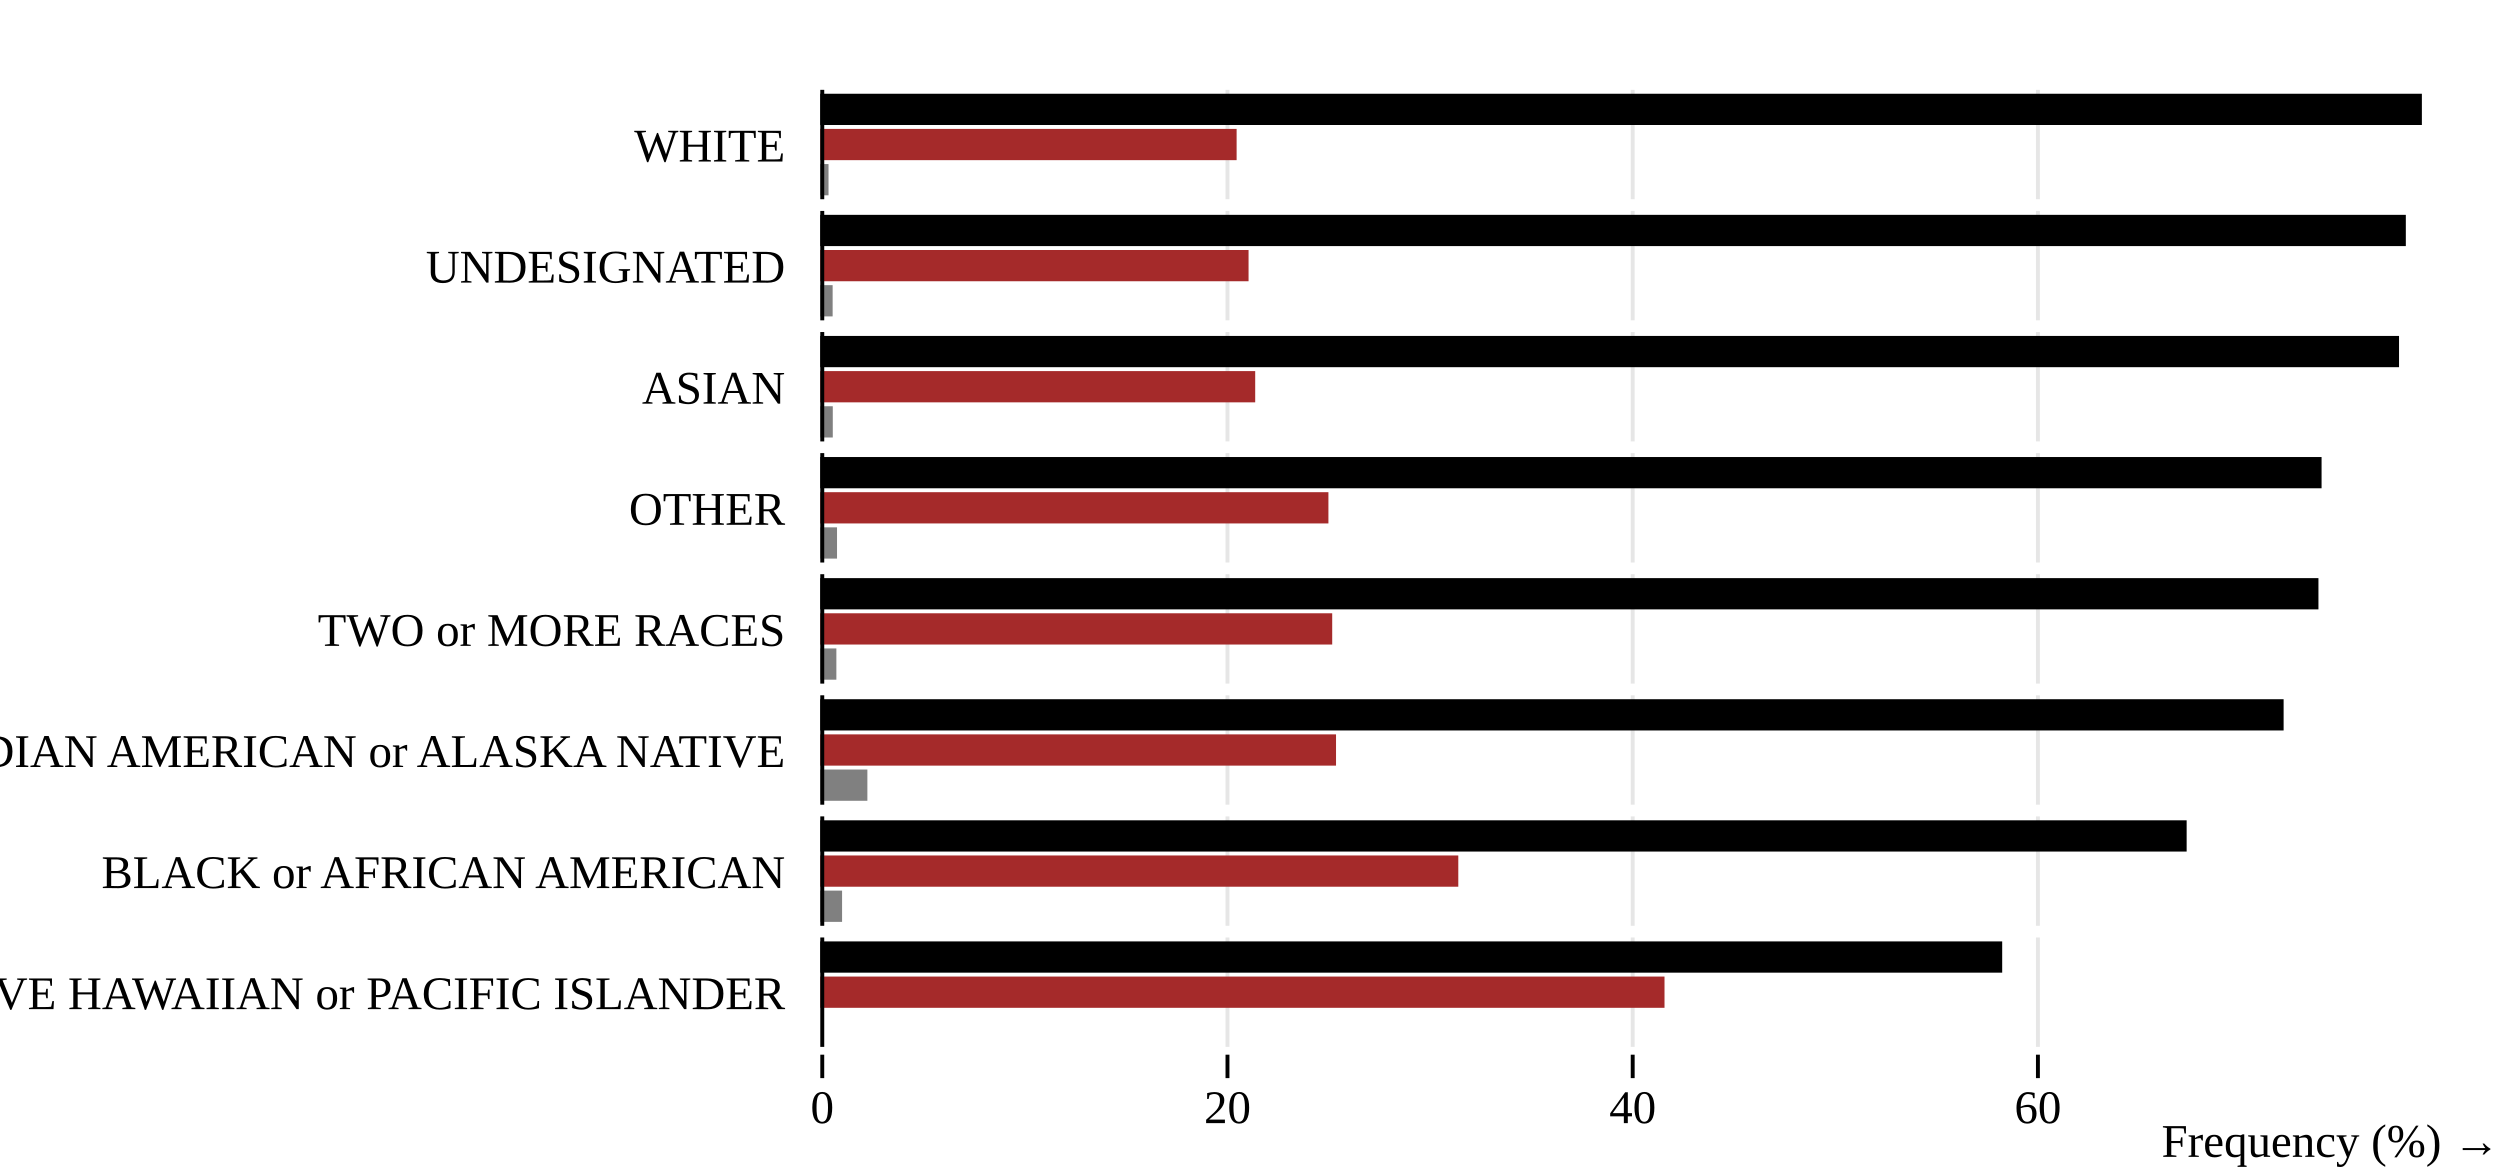
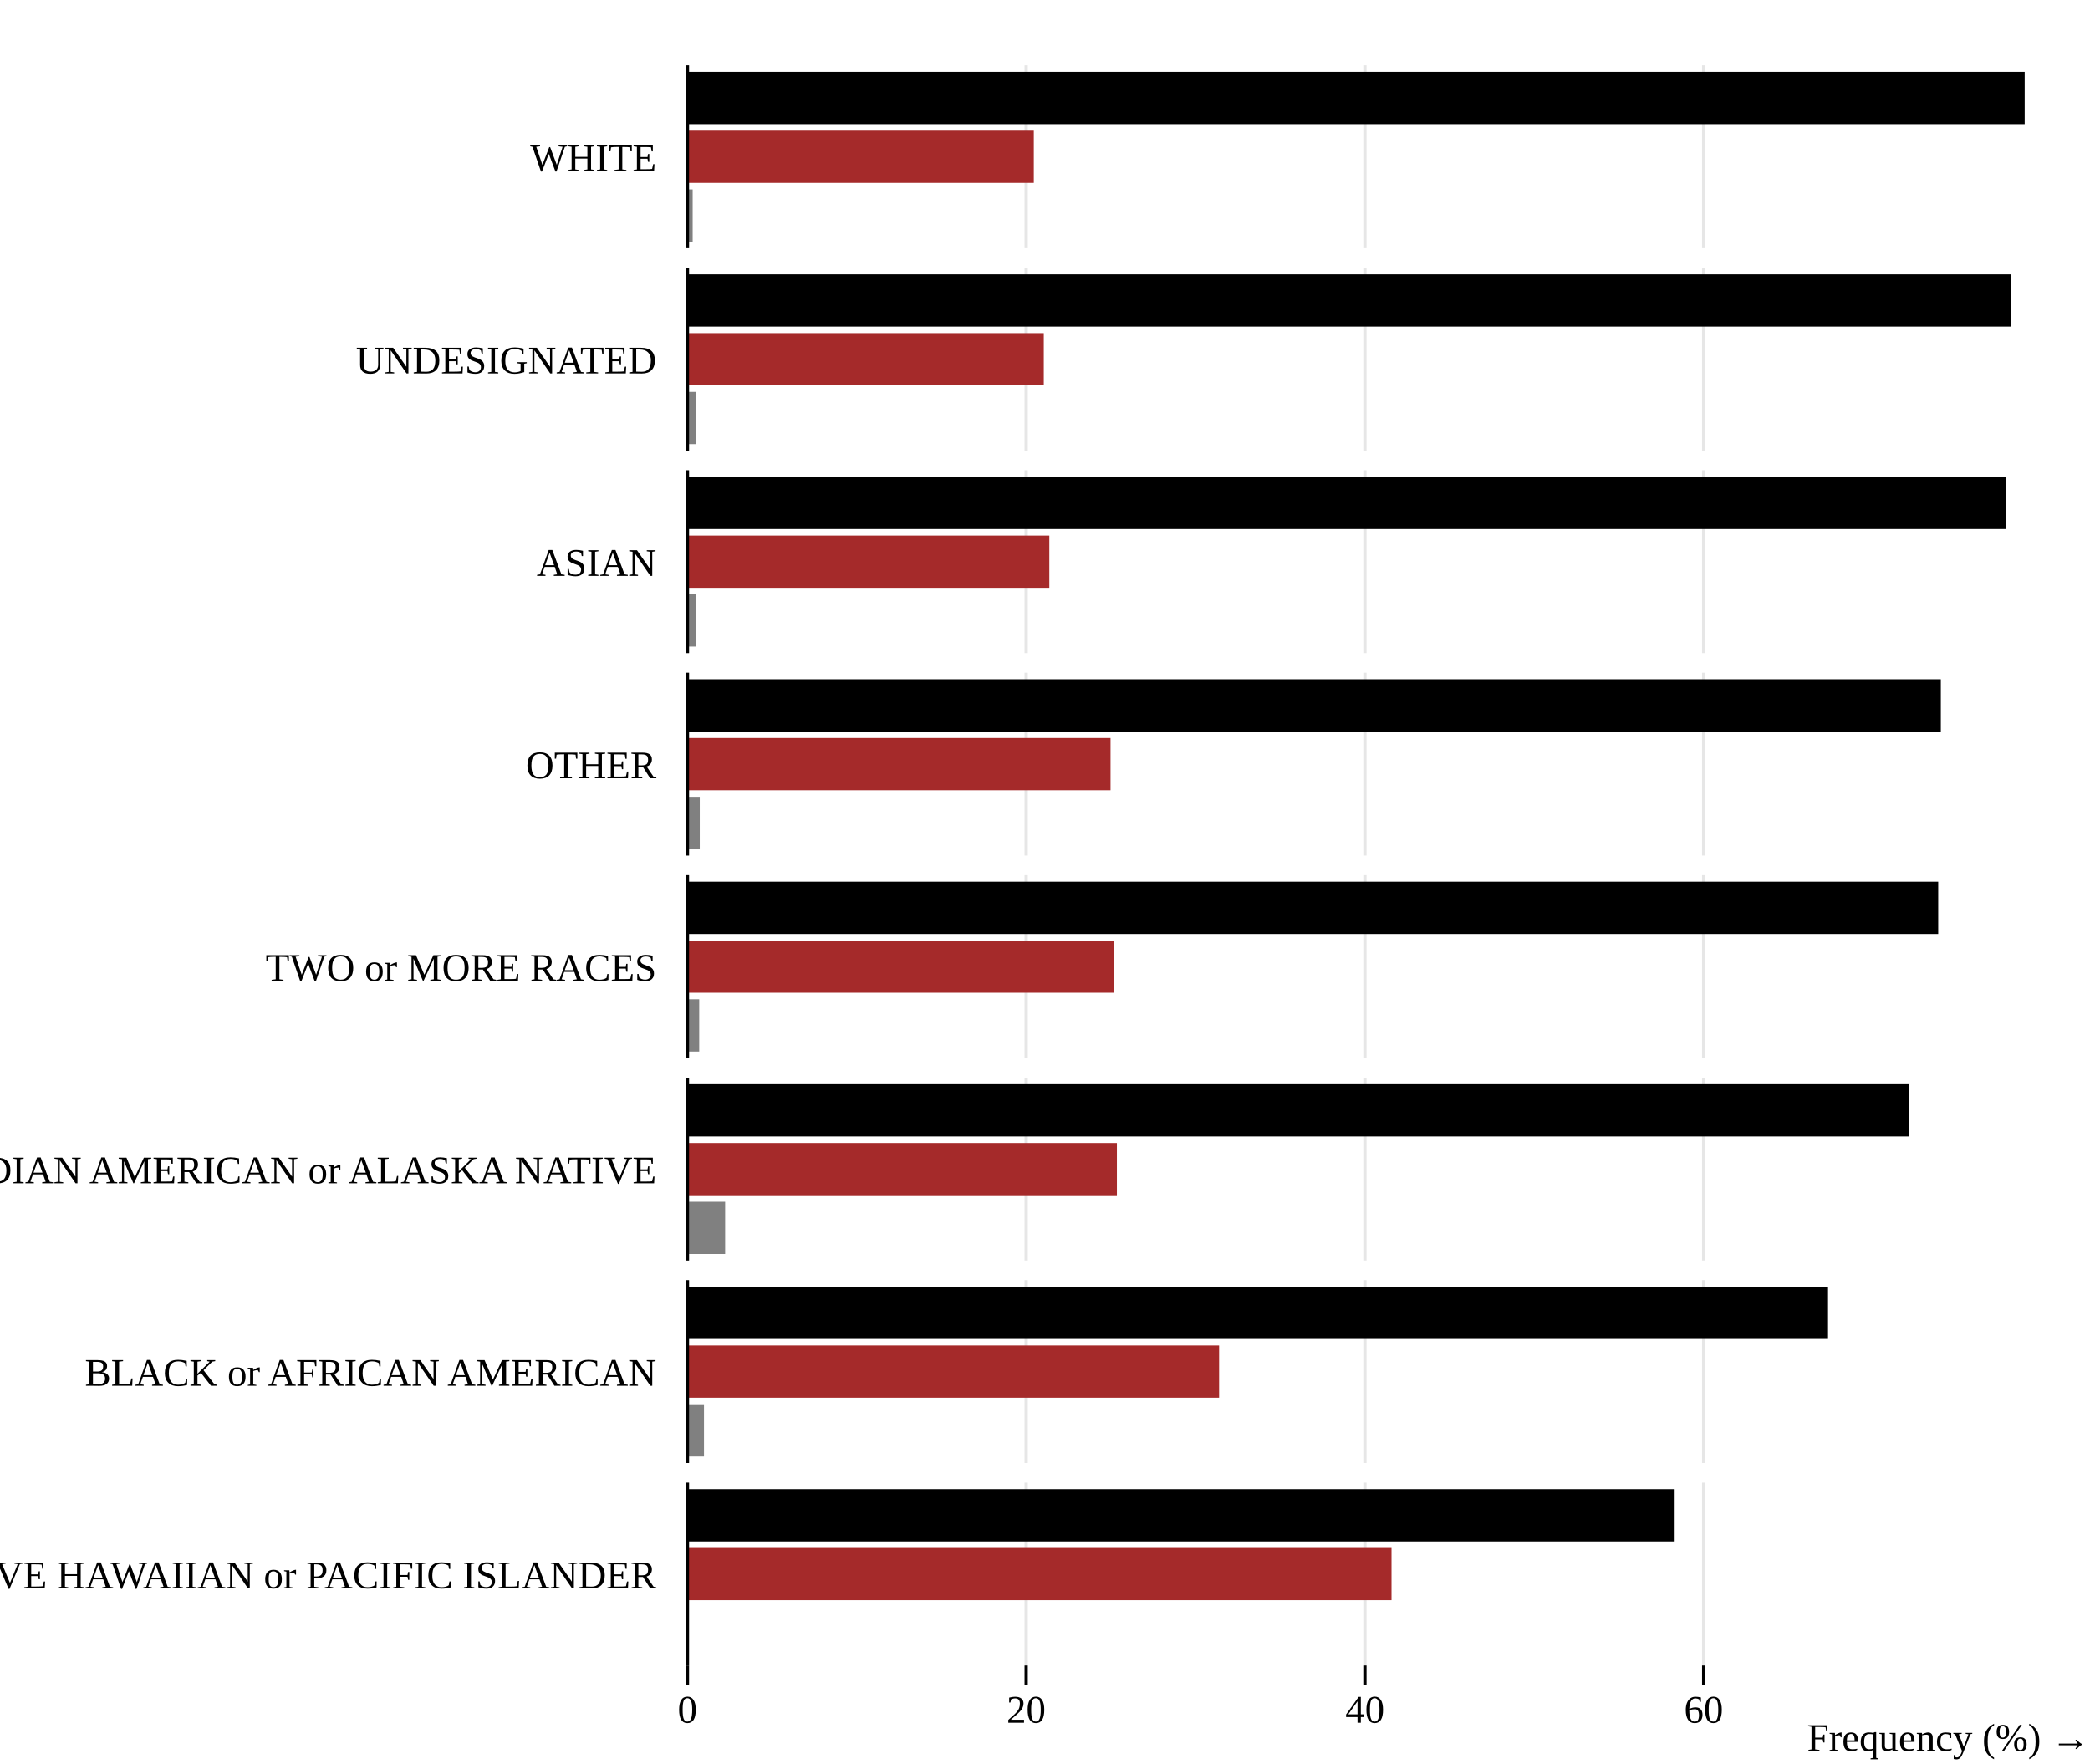
- <svg xmlns="http://www.w3.org/2000/svg" class="plot" fill="currentColor" text-anchor="middle" width="640" height="300" viewBox="0 0 640 300">
+ <svg xmlns="http://www.w3.org/2000/svg" class="plot" fill="currentColor" text-anchor="middle" width="640" height="540" viewBox="0 0 640 540">
  <g transform="translate(210,0)" fill="none" text-anchor="end">
-     <g class="tick" opacity="1" transform="translate(0,37.5)">
+     <g class="tick" opacity="1" transform="translate(0,48.5)">
      <line stroke="currentColor" x2="0" />
      <text fill="currentColor" x="-9" dy="0.32em">WHITE</text>
    </g>
-     <g class="tick" opacity="1" transform="translate(0,68.5)">
+     <g class="tick" opacity="1" transform="translate(0,110.5)">
      <line stroke="currentColor" x2="0" />
      <text fill="currentColor" x="-9" dy="0.32em">UNDESIGNATED</text>
    </g>
-     <g class="tick" opacity="1" transform="translate(0,99.5)">
+     <g class="tick" opacity="1" transform="translate(0,172.5)">
      <line stroke="currentColor" x2="0" />
      <text fill="currentColor" x="-9" dy="0.32em">ASIAN</text>
    </g>
-     <g class="tick" opacity="1" transform="translate(0,130.5)">
+     <g class="tick" opacity="1" transform="translate(0,234.5)">
      <line stroke="currentColor" x2="0" />
      <text fill="currentColor" x="-9" dy="0.32em">OTHER</text>
    </g>
-     <g class="tick" opacity="1" transform="translate(0,161.5)">
+     <g class="tick" opacity="1" transform="translate(0,296.5)">
      <line stroke="currentColor" x2="0" />
      <text fill="currentColor" x="-9" dy="0.32em">TWO or MORE RACES</text>
    </g>
-     <g class="tick" opacity="1" transform="translate(0,192.5)">
+     <g class="tick" opacity="1" transform="translate(0,358.5)">
      <line stroke="currentColor" x2="0" />
      <text fill="currentColor" x="-9" dy="0.32em">INDIAN AMERICAN or ALASKA NATIVE</text>
    </g>
-     <g class="tick" opacity="1" transform="translate(0,223.5)">
+     <g class="tick" opacity="1" transform="translate(0,420.5)">
      <line stroke="currentColor" x2="0" />
      <text fill="currentColor" x="-9" dy="0.32em">BLACK or AFRICAN AMERICAN</text>
    </g>
-     <g class="tick" opacity="1" transform="translate(0,254.5)">
+     <g class="tick" opacity="1" transform="translate(0,482.5)">
      <line stroke="currentColor" x2="0" />
      <text fill="currentColor" x="-9" dy="0.32em">NATIVE HAWAIIAN or PACIFIC ISLANDER</text>
    </g>
  </g>
-   <g transform="translate(0,270)" fill="none" text-anchor="middle">
+   <g transform="translate(0,510)" fill="none" text-anchor="middle">
    <g class="tick" opacity="1" transform="translate(210.5,0)">
      <line stroke="currentColor" y2="6" />
      <text fill="currentColor" y="9" dy="0.71em">0</text>
-       <path stroke="currentColor" stroke-opacity="0.1" d="M0,-247v28M0,-216v28M0,-185v28M0,-154v28M0,-123v28M0,-92v28M0,-61v28M0,-30v28" />
+       <path stroke="currentColor" stroke-opacity="0.1" d="M0,-490v56M0,-428v56M0,-366v56M0,-304v56M0,-242v56M0,-180v56M0,-118v56M0,-56v56" />
    </g>
    <g class="tick" opacity="1" transform="translate(314.2352,0)">
      <line stroke="currentColor" y2="6" />
      <text fill="currentColor" y="9" dy="0.71em">20</text>
-       <path stroke="currentColor" stroke-opacity="0.1" d="M0,-247v28M0,-216v28M0,-185v28M0,-154v28M0,-123v28M0,-92v28M0,-61v28M0,-30v28" />
+       <path stroke="currentColor" stroke-opacity="0.1" d="M0,-490v56M0,-428v56M0,-366v56M0,-304v56M0,-242v56M0,-180v56M0,-118v56M0,-56v56" />
    </g>
    <g class="tick" opacity="1" transform="translate(417.9704,0)">
      <line stroke="currentColor" y2="6" />
      <text fill="currentColor" y="9" dy="0.71em">40</text>
-       <path stroke="currentColor" stroke-opacity="0.1" d="M0,-247v28M0,-216v28M0,-185v28M0,-154v28M0,-123v28M0,-92v28M0,-61v28M0,-30v28" />
+       <path stroke="currentColor" stroke-opacity="0.1" d="M0,-490v56M0,-428v56M0,-366v56M0,-304v56M0,-242v56M0,-180v56M0,-118v56M0,-56v56" />
    </g>
    <g class="tick" opacity="1" transform="translate(521.7056,0)">
      <line stroke="currentColor" y2="6" />
      <text fill="currentColor" y="9" dy="0.71em">60</text>
-       <path stroke="currentColor" stroke-opacity="0.1" d="M0,-247v28M0,-216v28M0,-185v28M0,-154v28M0,-123v28M0,-92v28M0,-61v28M0,-30v28" />
+       <path stroke="currentColor" stroke-opacity="0.1" d="M0,-490v56M0,-428v56M0,-366v56M0,-304v56M0,-242v56M0,-180v56M0,-118v56M0,-56v56" />
    </g>
    <text fill="currentColor" transform="translate(640,30)" dy="-0.32em" text-anchor="end">Frequency (%) →</text>
  </g>
  <g>
-     <g transform="translate(0,23)">
+     <g transform="translate(0,20)">
      <g>
-         <rect x="210" width="410" y="1" height="8" fill="currentColor">
+         <rect x="210" width="410" y="2" height="16" fill="currentColor">
          </rect>
-         <rect x="210" width="2.102" y="19" height="8" fill="gray">
+         <rect x="210" width="2.102" y="38" height="16" fill="gray">
          </rect>
-         <rect x="210" width="106.574" y="10" height="8" fill="brown">
+         <rect x="210" width="106.574" y="20" height="16" fill="brown">
          </rect>
      </g>
      <g stroke="currentColor" transform="translate(0.5,0)">
-         <line x1="210" x2="210" y1="0" y2="28" />
+         <line x1="210" x2="210" y1="0" y2="56" />
      </g>
    </g>
-     <g transform="translate(0,54)">
+     <g transform="translate(0,82)">
      <g>
-         <rect x="210" width="405.891" y="1" height="8" fill="currentColor">
+         <rect x="210" width="405.891" y="2" height="16" fill="currentColor">
          </rect>
-         <rect x="210" width="3.154" y="19" height="8" fill="gray">
+         <rect x="210" width="3.154" y="38" height="16" fill="gray">
          </rect>
-         <rect x="210" width="109.631" y="10" height="8" fill="brown">
+         <rect x="210" width="109.631" y="20" height="16" fill="brown">
          </rect>
      </g>
      <g stroke="currentColor" transform="translate(0.5,0)">
-         <line x1="210" x2="210" y1="0" y2="28" />
+         <line x1="210" x2="210" y1="0" y2="56" />
      </g>
    </g>
-     <g transform="translate(0,85)">
+     <g transform="translate(0,144)">
      <g>
-         <rect x="210" width="404.152" y="1" height="8" fill="currentColor">
+         <rect x="210" width="404.152" y="2" height="16" fill="currentColor">
          </rect>
-         <rect x="210" width="111.332" y="10" height="8" fill="brown">
+         <rect x="210" width="111.332" y="20" height="16" fill="brown">
          </rect>
-         <rect x="210" width="3.192" y="19" height="8" fill="gray">
+         <rect x="210" width="3.192" y="38" height="16" fill="gray">
          </rect>
      </g>
      <g stroke="currentColor" transform="translate(0.5,0)">
-         <line x1="210" x2="210" y1="0" y2="28" />
+         <line x1="210" x2="210" y1="0" y2="56" />
      </g>
    </g>
-     <g transform="translate(0,116)">
+     <g transform="translate(0,206)">
      <g>
-         <rect x="210" width="384.322" y="1" height="8" fill="currentColor">
+         <rect x="210" width="384.322" y="2" height="16" fill="currentColor">
          </rect>
-         <rect x="210" width="4.279" y="19" height="8" fill="gray">
+         <rect x="210" width="4.279" y="38" height="16" fill="gray">
          </rect>
-         <rect x="210" width="130.075" y="10" height="8" fill="brown">
+         <rect x="210" width="130.075" y="20" height="16" fill="brown">
          </rect>
      </g>
      <g stroke="currentColor" transform="translate(0.5,0)">
-         <line x1="210" x2="210" y1="0" y2="28" />
+         <line x1="210" x2="210" y1="0" y2="56" />
      </g>
    </g>
-     <g transform="translate(0,147)">
+     <g transform="translate(0,268)">
      <g>
-         <rect x="210" width="383.521" y="1" height="8" fill="currentColor">
+         <rect x="210" width="383.521" y="2" height="16" fill="currentColor">
          </rect>
-         <rect x="210" width="131.045" y="10" height="8" fill="brown">
+         <rect x="210" width="131.045" y="20" height="16" fill="brown">
          </rect>
-         <rect x="210" width="4.11" y="19" height="8" fill="gray">
+         <rect x="210" width="4.11" y="38" height="16" fill="gray">
          </rect>
      </g>
      <g stroke="currentColor" transform="translate(0.5,0)">
-         <line x1="210" x2="210" y1="0" y2="28" />
+         <line x1="210" x2="210" y1="0" y2="56" />
      </g>
    </g>
-     <g transform="translate(0,178)">
+     <g transform="translate(0,330)">
      <g>
-         <rect x="210" width="132.023" y="10" height="8" fill="brown">
+         <rect x="210" width="132.023" y="20" height="16" fill="brown">
          </rect>
-         <rect x="210" width="374.605" y="1" height="8" fill="currentColor">
+         <rect x="210" width="374.605" y="2" height="16" fill="currentColor">
          </rect>
-         <rect x="210" width="12.048" y="19" height="8" fill="gray">
+         <rect x="210" width="12.048" y="38" height="16" fill="gray">
          </rect>
      </g>
      <g stroke="currentColor" transform="translate(0.5,0)">
-         <line x1="210" x2="210" y1="0" y2="28" />
+         <line x1="210" x2="210" y1="0" y2="56" />
      </g>
    </g>
-     <g transform="translate(0,209)">
+     <g transform="translate(0,392)">
      <g>
-         <rect x="210" width="349.781" y="1" height="8" fill="currentColor">
+         <rect x="210" width="349.781" y="2" height="16" fill="currentColor">
          </rect>
-         <rect x="210" width="163.323" y="10" height="8" fill="brown">
+         <rect x="210" width="163.323" y="20" height="16" fill="brown">
          </rect>
-         <rect x="210" width="5.572" y="19" height="8" fill="gray">
+         <rect x="210" width="5.572" y="38" height="16" fill="gray">
          </rect>
      </g>
      <g stroke="currentColor" transform="translate(0.5,0)">
-         <line x1="210" x2="210" y1="0" y2="28" />
+         <line x1="210" x2="210" y1="0" y2="56" />
      </g>
    </g>
-     <g transform="translate(0,240)">
+     <g transform="translate(0,454)">
      <g>
-         <rect x="210" width="216.115" y="10" height="8" fill="brown">
+         <rect x="210" width="216.115" y="20" height="16" fill="brown">
          </rect>
-         <rect x="210" width="302.561" y="1" height="8" fill="currentColor">
+         <rect x="210" width="302.561" y="2" height="16" fill="currentColor">
          </rect>
      </g>
      <g stroke="currentColor" transform="translate(0.5,0)">
-         <line x1="210" x2="210" y1="0" y2="28" />
+         <line x1="210" x2="210" y1="0" y2="56" />
      </g>
    </g>
  </g>
</svg>
